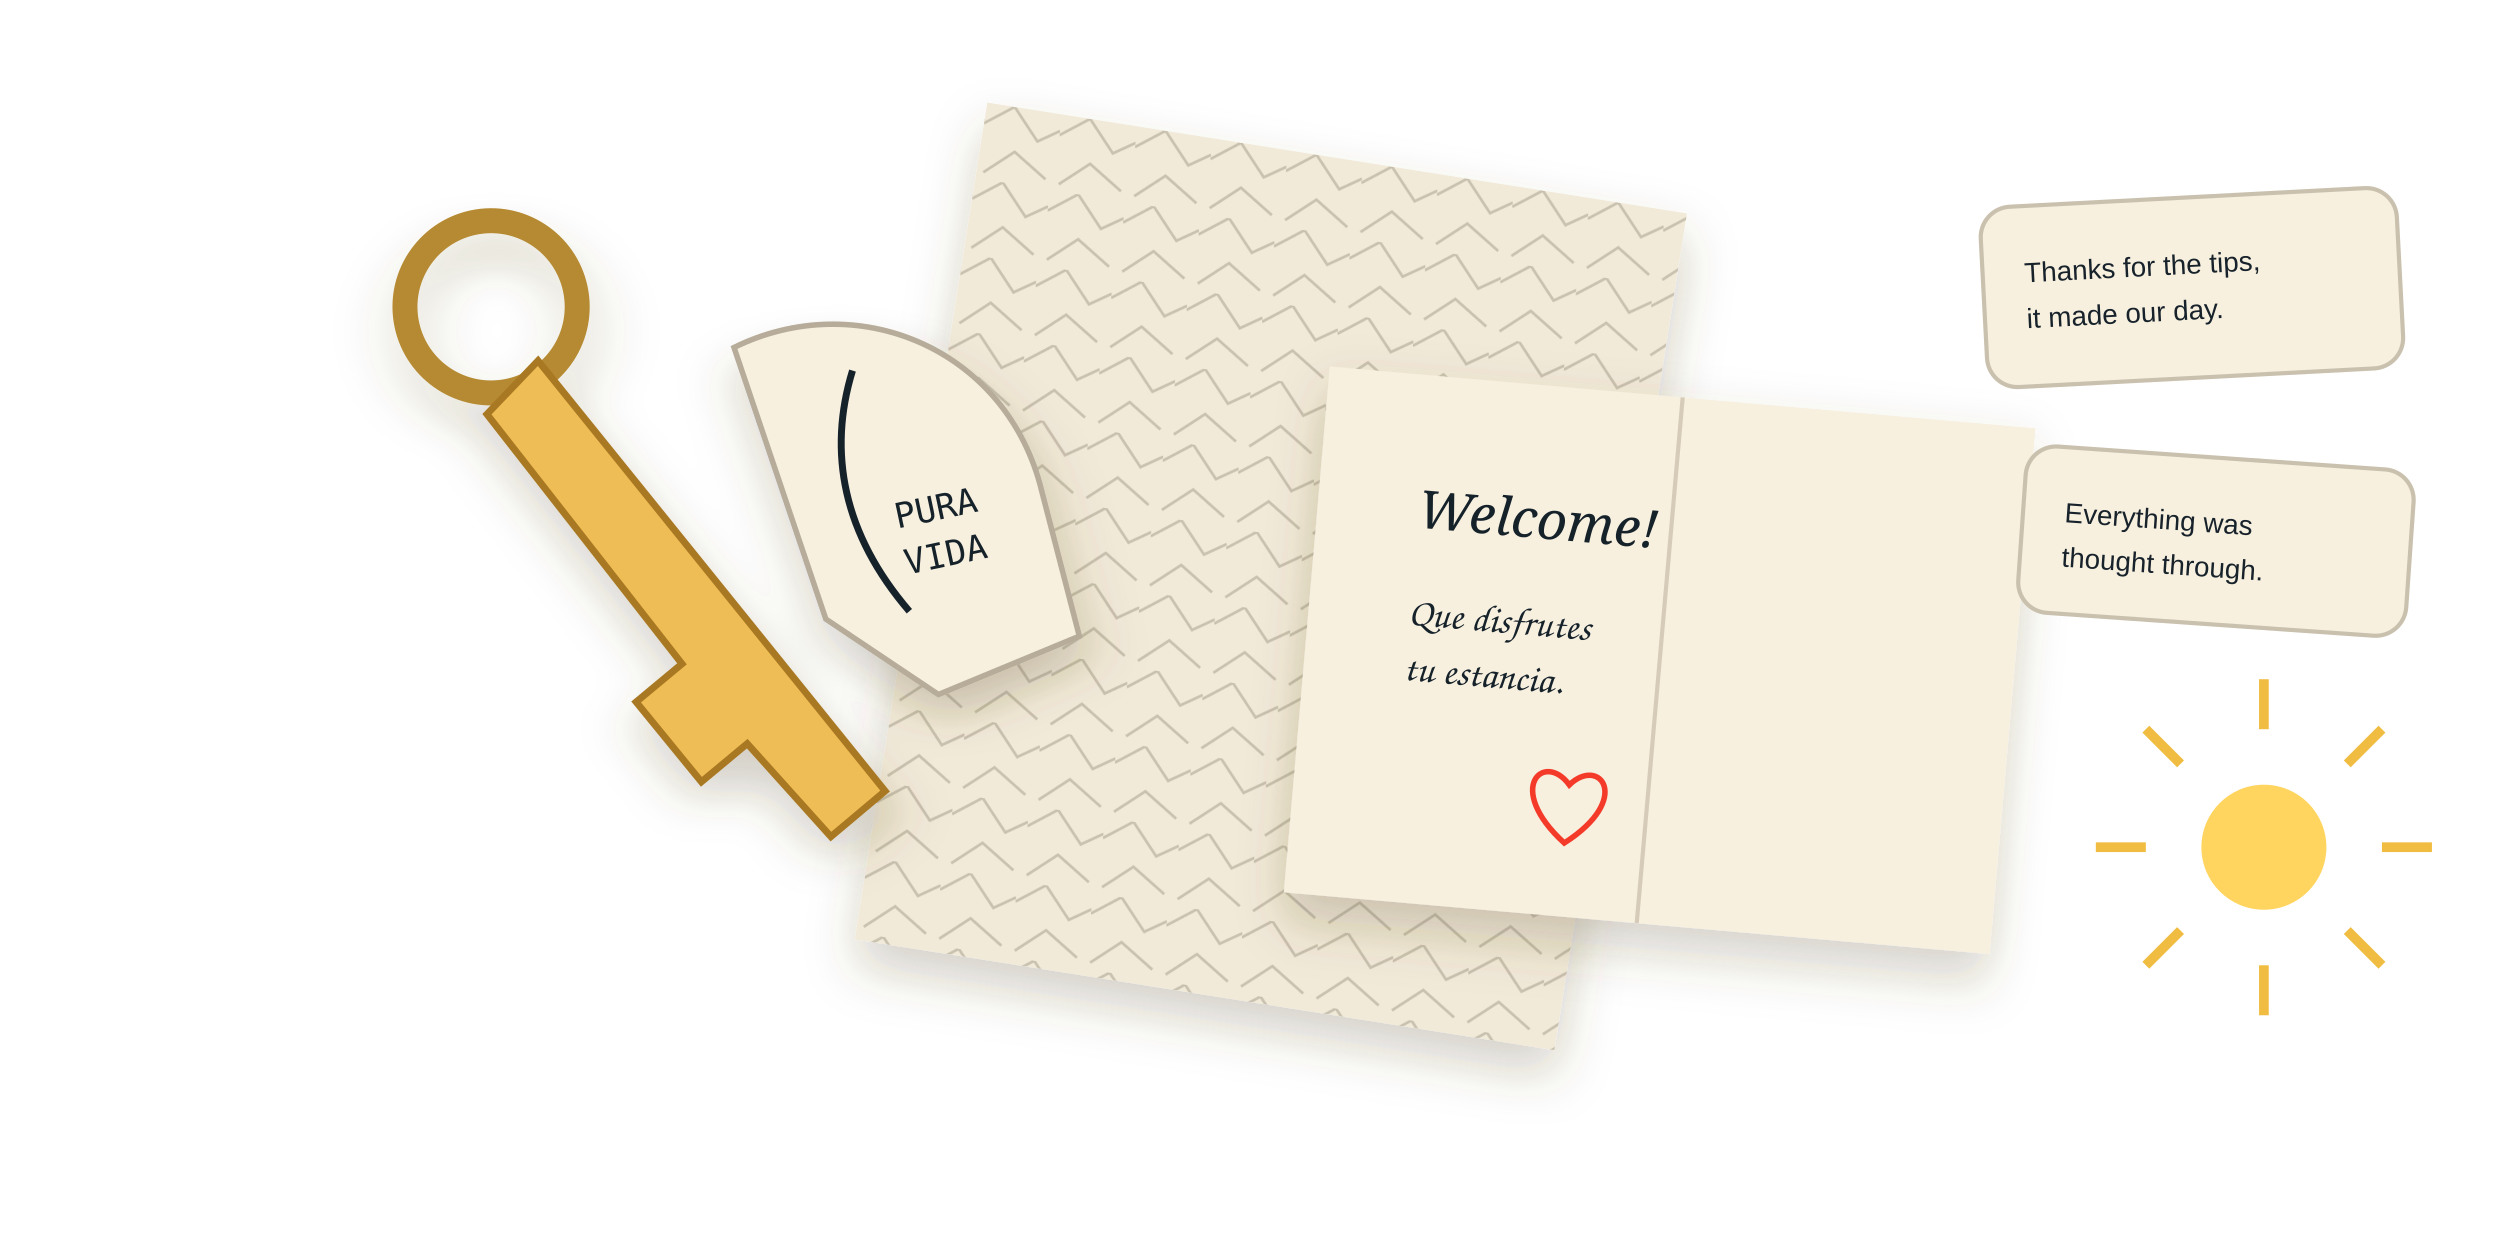
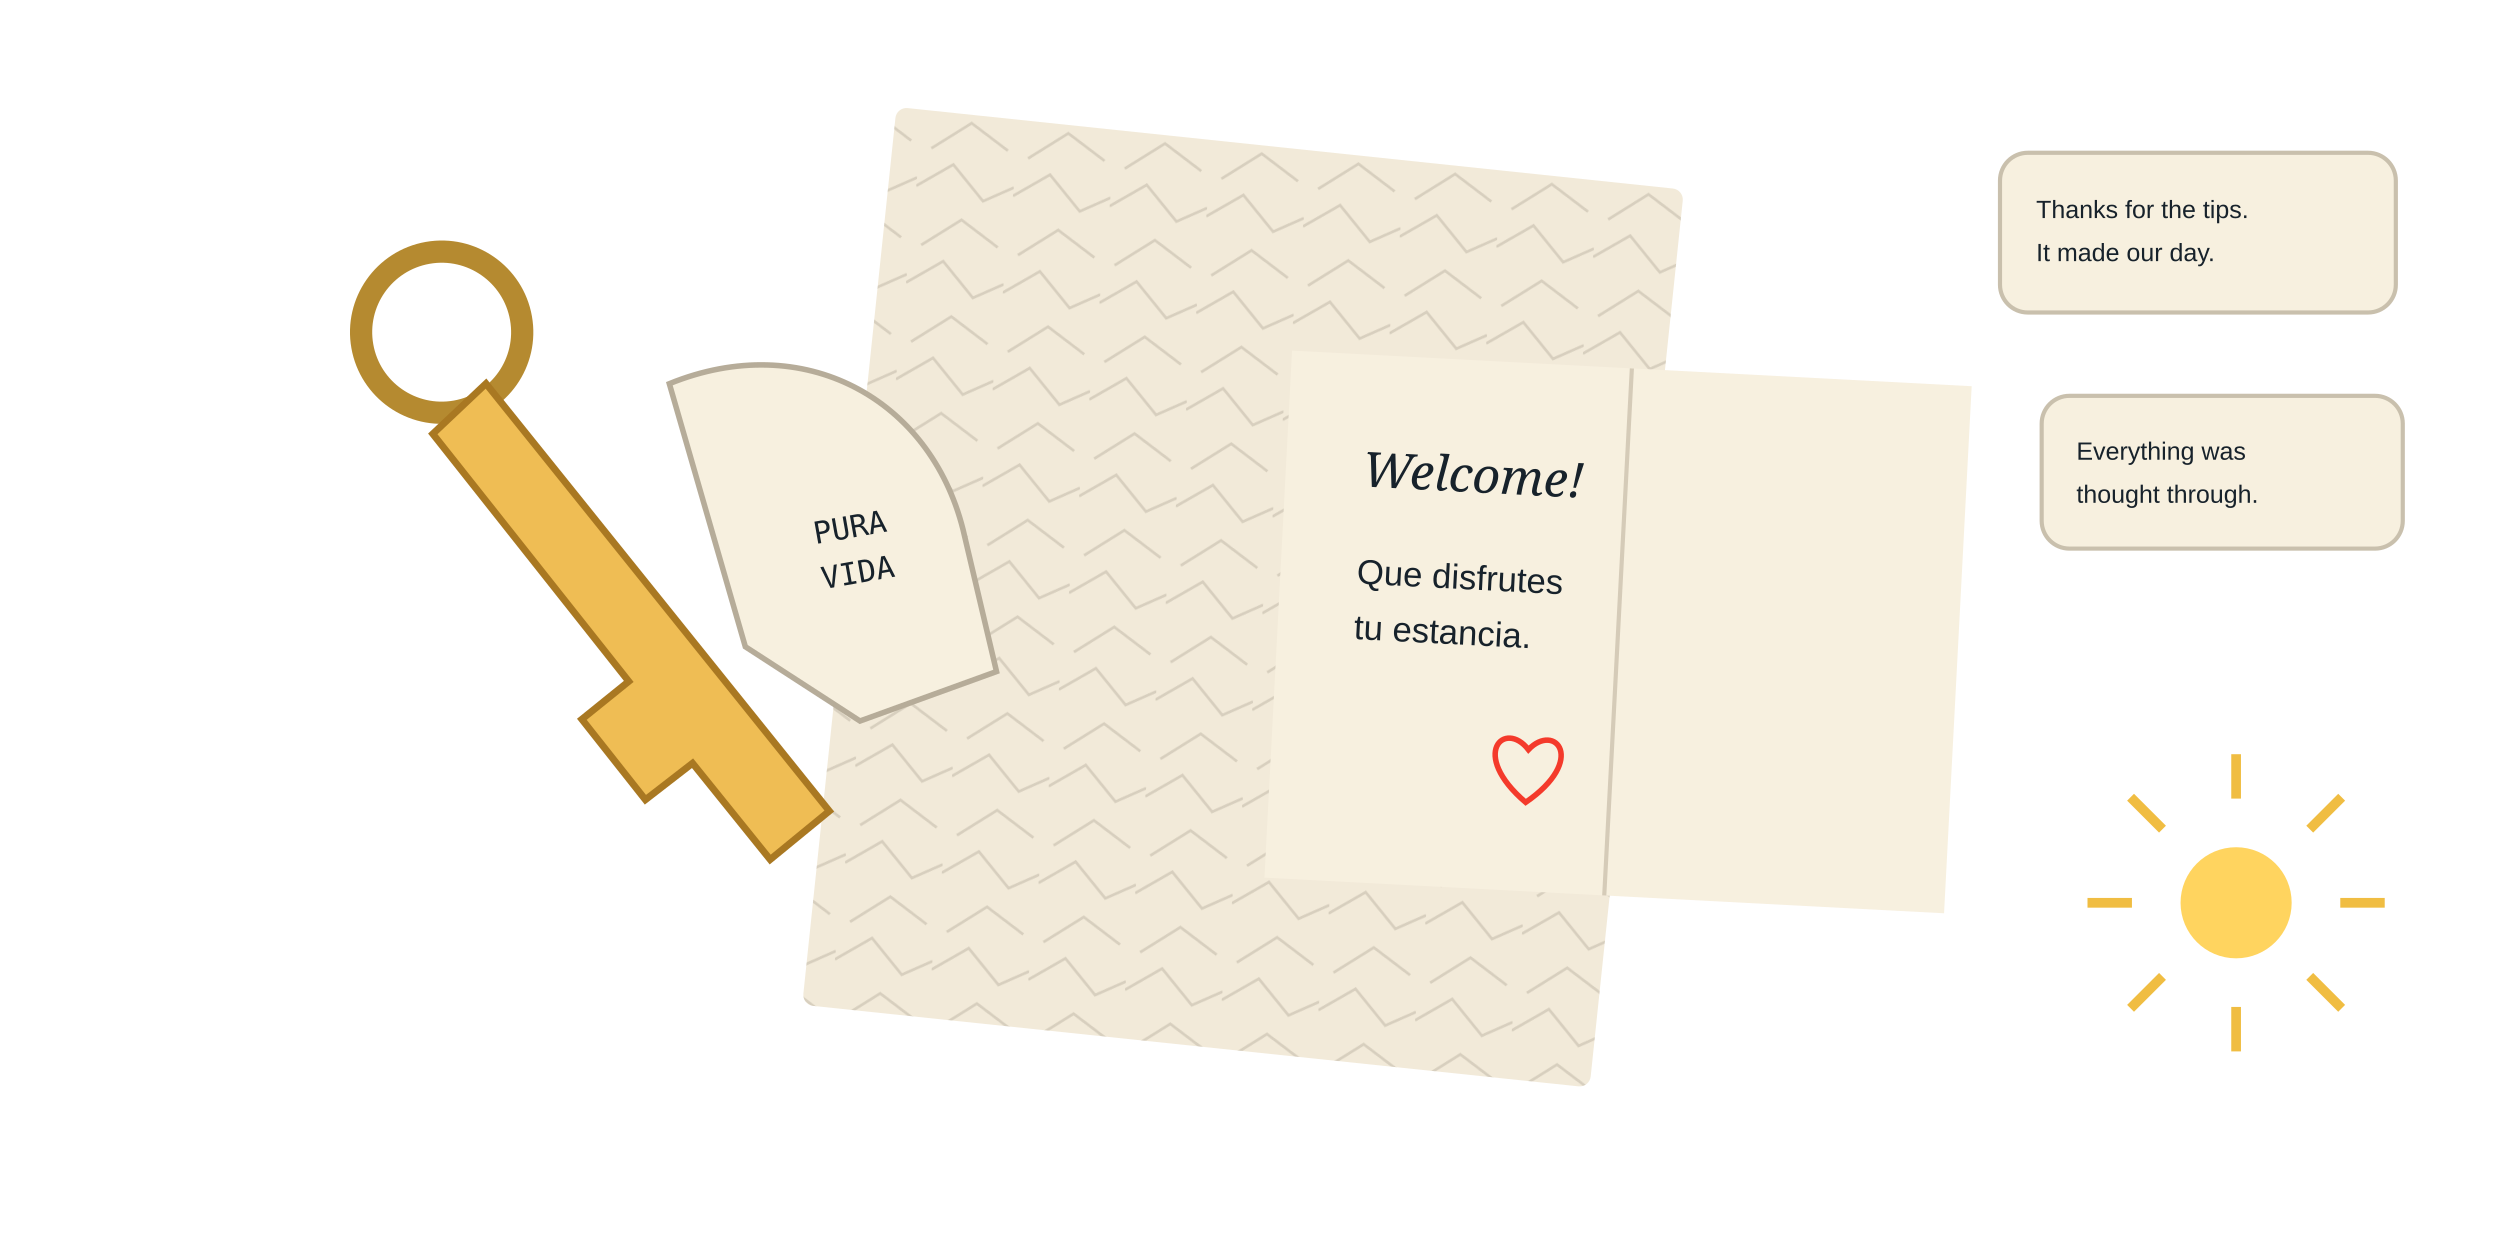
<svg xmlns="http://www.w3.org/2000/svg" viewBox="0 0 1800 900">
  <defs>
-     <filter id="s">
-       <feDropShadow dx="0" dy="18" stdDeviation="18" flood-color="#5b4620" flood-opacity=".25" />
+     <filter id="s" x="-20%" y="-20%" width="140%" height="150%">
+       <feDropShadow dx="0" dy="12" stdDeviation="12" flood-color="#332c20" flood-opacity=".2" />
    </filter>
-     <pattern id="map" width="55" height="55" patternUnits="userSpaceOnUse">
-       <path d="M0 15 20 0l20 22 15-10M5 50l20-18 25 16" fill="none" stroke="#aaa28f" stroke-width="2" opacity=".55" />
+     <pattern id="map" width="70" height="70" patternUnits="userSpaceOnUse">
+       <path d="M0 20 25 2l24 24 21-12M8 62l27-21 28 17" fill="none" stroke="#b9b09f" stroke-width="2" opacity=".45" />
    </pattern>
  </defs>
-   <g filter="url(#s)">
-     <rect x="660" y="110" width="510" height="610" transform="rotate(9 915 415)" fill="#f2ead9" />
-     <rect x="660" y="110" width="510" height="610" transform="rotate(9 915 415)" fill="url(#map)" />
+   <g transform="rotate(6 895 430)">
+     <rect x="610" y="105" width="570" height="650" rx="8" fill="#f2ead9" />
+     <rect x="610" y="105" width="570" height="650" rx="8" fill="url(#map)" />
  </g>
-   <g transform="translate(300 130) rotate(-12 150 280)" filter="url(#s)">
-     <circle cx="95" cy="75" r="62" fill="none" stroke="#b58a30" stroke-width="18" />
-     <path d="M120 120 300 475l-45 24-45-78-38 20-34-66 38-20-100-205Z" fill="#efbd54" stroke="#a97822" stroke-width="5" />
-     <path d="M260 140c95-24 189 40 195 142l5 113-108 20-68-70Z" fill="#f7f0df" stroke="#b6ac99" stroke-width="4" />
-     <path d="M340 174c-30 54-31 114 4 178" fill="none" stroke="#17222b" stroke-width="5" />
-     <text x="378" y="292" text-anchor="middle" fill="#17222b" font-family="ui-monospace,SFMono-Regular,Menlo,monospace" font-size="25">PURA</text>
-     <text x="378" y="326" text-anchor="middle" fill="#17222b" font-family="ui-monospace,SFMono-Regular,Menlo,monospace" font-size="25">VIDA</text>
+   <g transform="translate(250 145) rotate(-10 165 270)">
+     <circle cx="100" cy="80" r="58" fill="none" stroke="#b58a30" stroke-width="16" />
+     <path d="M125 122 315 468l-48 27-43-78-38 20-35-65 38-21-108-200Z" fill="#efbd54" stroke="#a97822" stroke-width="5" />
+     <path d="M255 145c102-22 183 43 190 140l6 105-103 18-72-67Z" fill="#f7f0df" stroke="#b6ac99" stroke-width="4" />
+     <text x="365" y="277" text-anchor="middle" fill="#17222b" font-family="ui-monospace,SFMono-Regular,Menlo,monospace" font-size="22">PURA</text>
+     <text x="365" y="310" text-anchor="middle" fill="#17222b" font-family="ui-monospace,SFMono-Regular,Menlo,monospace" font-size="22">VIDA</text>
  </g>
-   <g transform="translate(940 285) rotate(5 250 190)" filter="url(#s)">
-     <path d="M0 0h510v380H0Z" fill="#f7f0df" />
-     <path d="M255 0v380" stroke="#d5cbb8" stroke-width="3" />
-     <text x="72" y="110" fill="#17222b" font-family="Georgia,serif" font-size="38" font-style="italic">Welcome!</text>
-     <text x="72" y="180" fill="#17222b" font-family="Comic Sans MS,Bradley Hand,cursive" font-size="28">Que disfrutes</text>
-     <text x="72" y="220" fill="#17222b" font-family="Comic Sans MS,Bradley Hand,cursive" font-size="28">tu estancia.</text>
-     <path d="M198 285c20-23 47 6 0 42-47-36-20-65 0-42Z" fill="none" stroke="#f43a2b" stroke-width="4" />
+   <g transform="translate(920 265) rotate(3 245 190)">
+     <path d="M0 0h490v380H0Z" fill="#f7f0df" />
+     <path d="M245 0v380" stroke="#d5cbb8" stroke-width="3" />
+     <text x="55" y="95" fill="#17222b" font-family="Georgia,serif" font-size="35" font-style="italic">Welcome!</text>
+     <text x="55" y="165" fill="#17222b" font-family="Arial" font-size="25">Que disfrutes</text>
+     <text x="55" y="205" fill="#17222b" font-family="Arial" font-size="25">tu estancia.</text>
+     <path d="M185 278c18-21 43 5 0 38-43-33-18-59 0-38Z" fill="none" stroke="#f43a2b" stroke-width="4" />
  </g>
-   <g font-family="Arial" font-size="20" fill="#17222b">
-     <g transform="translate(1425 150) rotate(-3)">
-       <rect width="300" height="130" rx="22" fill="#f7f0df" stroke="#c9c0ad" stroke-width="3" />
-       <text x="30" y="55">Thanks for the tips,</text>
-       <text x="30" y="88">it made our day.</text>
+   <g font-family="Arial" font-size="18" fill="#17222b">
+     <g transform="translate(1440 110)">
+       <rect width="285" height="115" rx="20" fill="#f7f0df" stroke="#c9c0ad" stroke-width="3" />
+       <text x="26" y="47">Thanks for the tips.</text>
+       <text x="26" y="78">It made our day.</text>
    </g>
-     <g transform="translate(1460 320) rotate(4)">
-       <rect width="280" height="120" rx="22" fill="#f7f0df" stroke="#c9c0ad" stroke-width="3" />
-       <text x="30" y="54">Everything was</text>
-       <text x="30" y="86">thought through.</text>
+     <g transform="translate(1470 285)">
+       <rect width="260" height="110" rx="20" fill="#f7f0df" stroke="#c9c0ad" stroke-width="3" />
+       <text x="25" y="46">Everything was</text>
+       <text x="25" y="77">thought through.</text>
    </g>
  </g>
-   <g transform="translate(1630 610)" stroke="#f0bd42" stroke-width="7">
-     <circle r="45" fill="#ffd45f" stroke="none" />
-     <path d="M0-85v-36M0 85v36M-85 0h-36M85 0h36M-60-60l-25-25M60 60l25 25M60-60l25-25M-60 60l-25 25" />
+   <g transform="translate(1610 650)" stroke="#f0bd42" stroke-width="7">
+     <circle r="40" fill="#ffd45f" stroke="none" />
+     <path d="M0-75v-32M0 75v32M-75 0h-32M75 0h32M-53-53l-23-23M53 53l23 23M53-53l23-23M-53 53l-23 23" />
  </g>
</svg>
